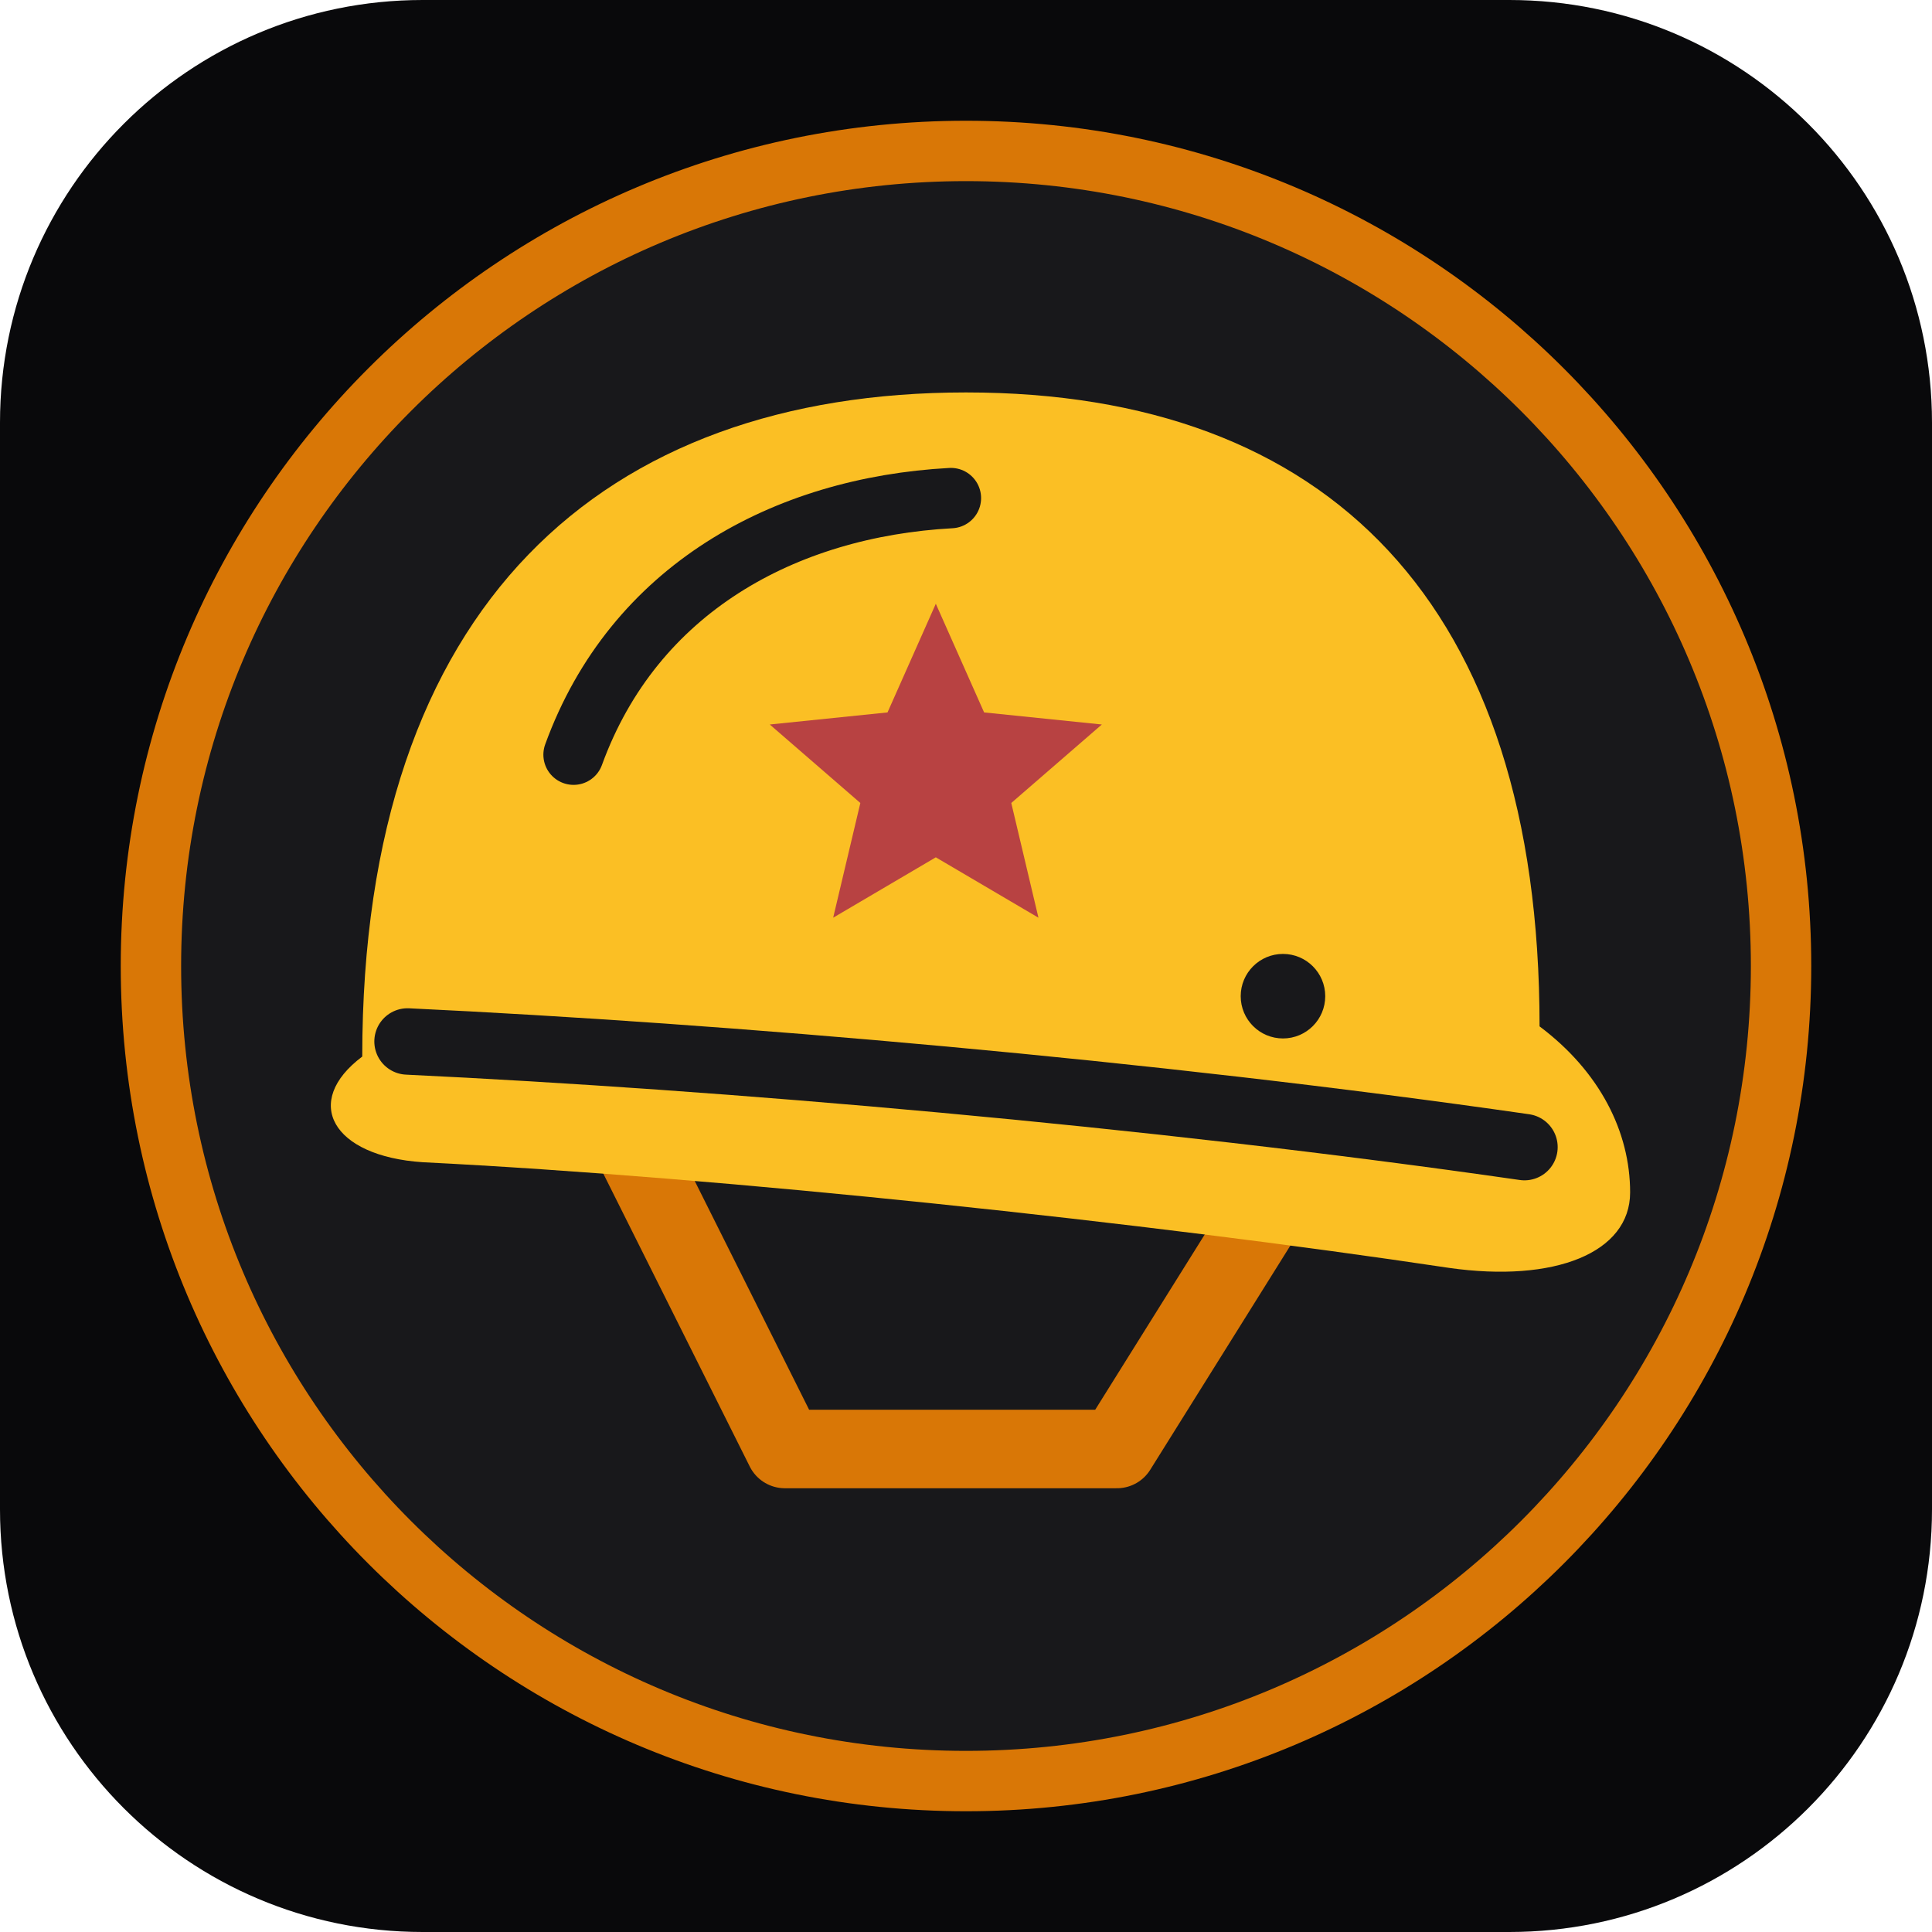
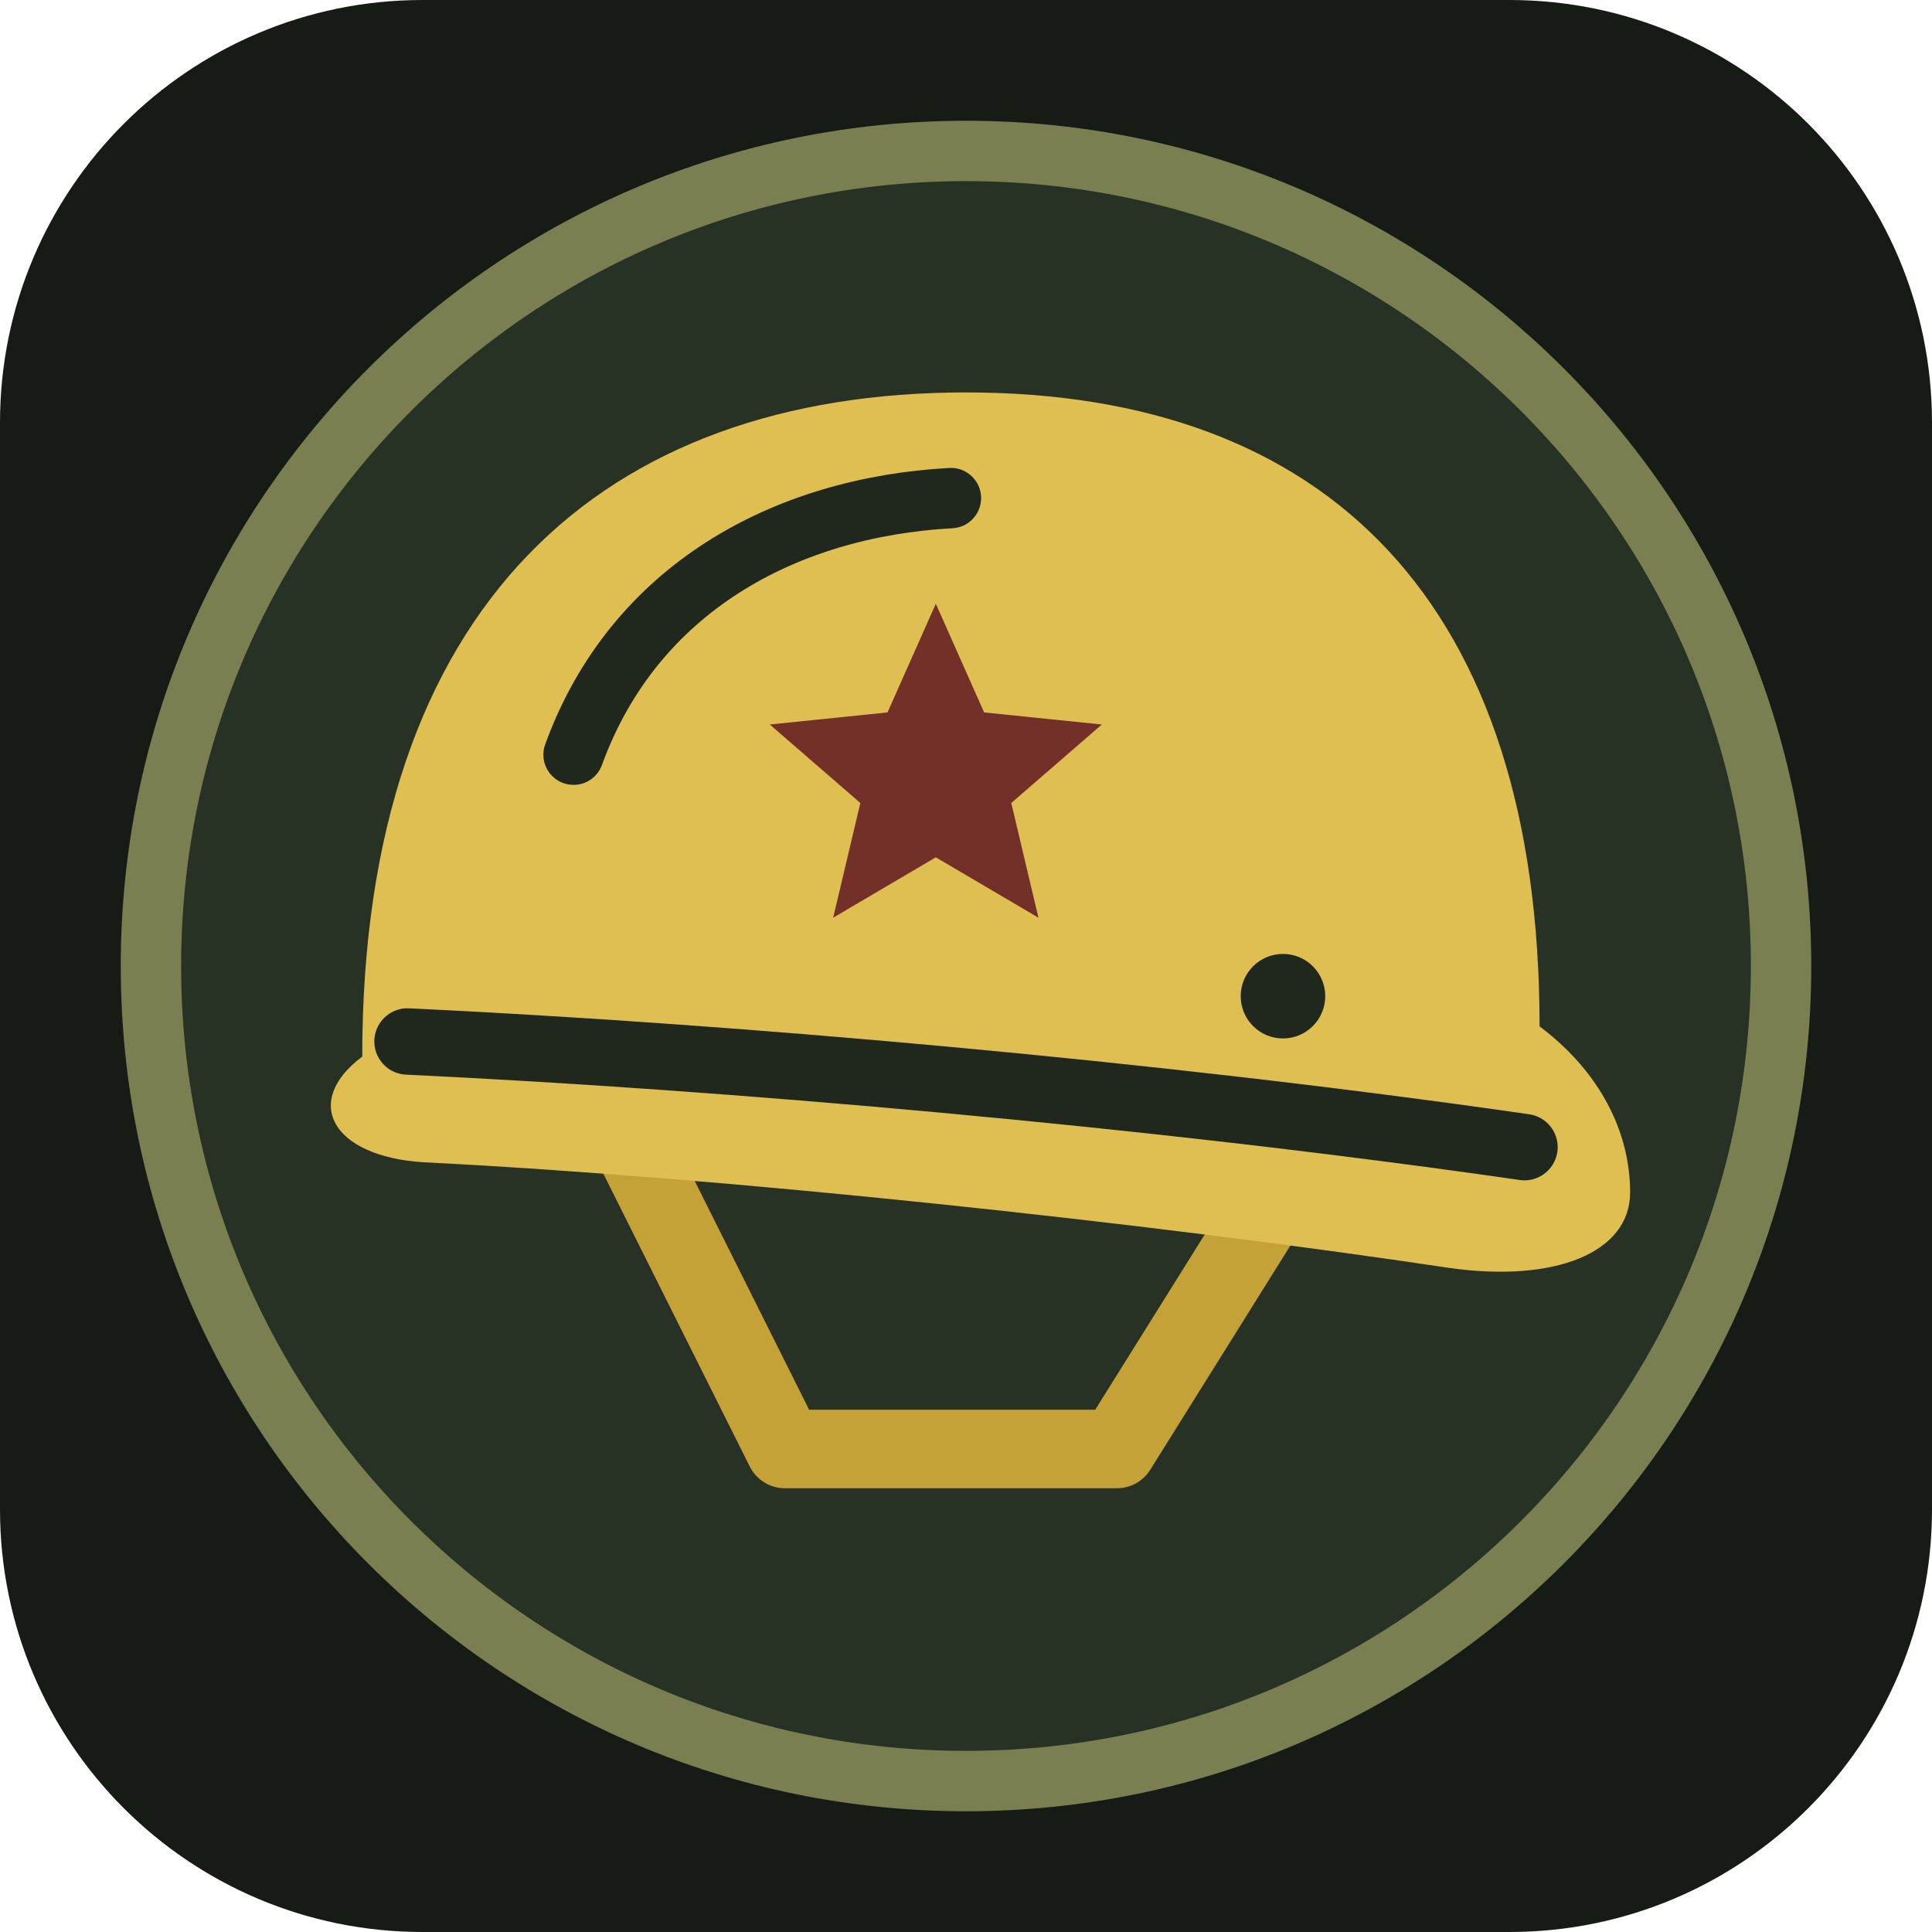
<svg xmlns="http://www.w3.org/2000/svg" viewBox="0 0 64 64" fill="none">
-   <rect width="64" height="64" rx="14" fill="#09090b" />
-   <circle cx="32" cy="32" r="27" fill="#18181b" stroke="#d97706" stroke-width="2" />
-   <path d="M21 38 L26 48 H37 L42 40" stroke="#d97706" stroke-width="2.6" stroke-linecap="round" stroke-linejoin="round" />
-   <path d="M12 35 C12 20 20 13 32 13 C44 13 51 20 51 34 C53 35.5 54 37.5 54 39.5 C54 41.5 51.5 42.5 48 42 C38 40.5 24 39 14 38.5 C11 38.3 10 36.5 12 35 Z" fill="#fbbf24" />
-   <path d="M13.5 34.5 C24 35 38 36.2 50.5 38" stroke="#18181b" stroke-width="2.2" stroke-linecap="round" />
-   <path d="M19 25 C21 19.5 26 16.8 31.5 16.5" stroke="#18181b" stroke-width="2" stroke-linecap="round" />
-   <polygon points="31,20 32.6,23.6 36.5,24 33.5,26.6 34.4,30.4 31,28.4 27.6,30.4 28.5,26.6 25.5,24 29.4,23.6" fill="#b84242" />
-   <circle cx="42.5" cy="33" r="1.4" fill="#18181b" />
+   <rect width="64" height="64" rx="14" fill="#161B15" />
+   <circle cx="32" cy="32" r="27" fill="#283224" stroke="#7A7F52" stroke-width="2" />
+   <path d="M21 38 L26 48 H37 L42 40" stroke="#C4A238" stroke-width="2.6" stroke-linecap="round" stroke-linejoin="round" />
+   <path d="M12 35 C12 20 20 13 32 13 C44 13 51 20 51 34 C53 35.5 54 37.5 54 39.5 C54 41.5 51.5 42.5 48 42 C38 40.5 24 39 14 38.5 C11 38.3 10 36.5 12 35 Z" fill="#DFBF52" />
+   <path d="M13.5 34.5 C24 35 38 36.2 50.5 38" stroke="#20281E" stroke-width="2.2" stroke-linecap="round" />
+   <path d="M19 25 C21 19.5 26 16.8 31.5 16.5" stroke="#20281E" stroke-width="2" stroke-linecap="round" />
+   <polygon points="31,20 32.6,23.6 36.5,24 33.5,26.6 34.4,30.4 31,28.4 27.6,30.4 28.5,26.6 25.5,24 29.4,23.6" fill="#733028" />
+   <circle cx="42.5" cy="33" r="1.4" fill="#20281E" />
</svg>
